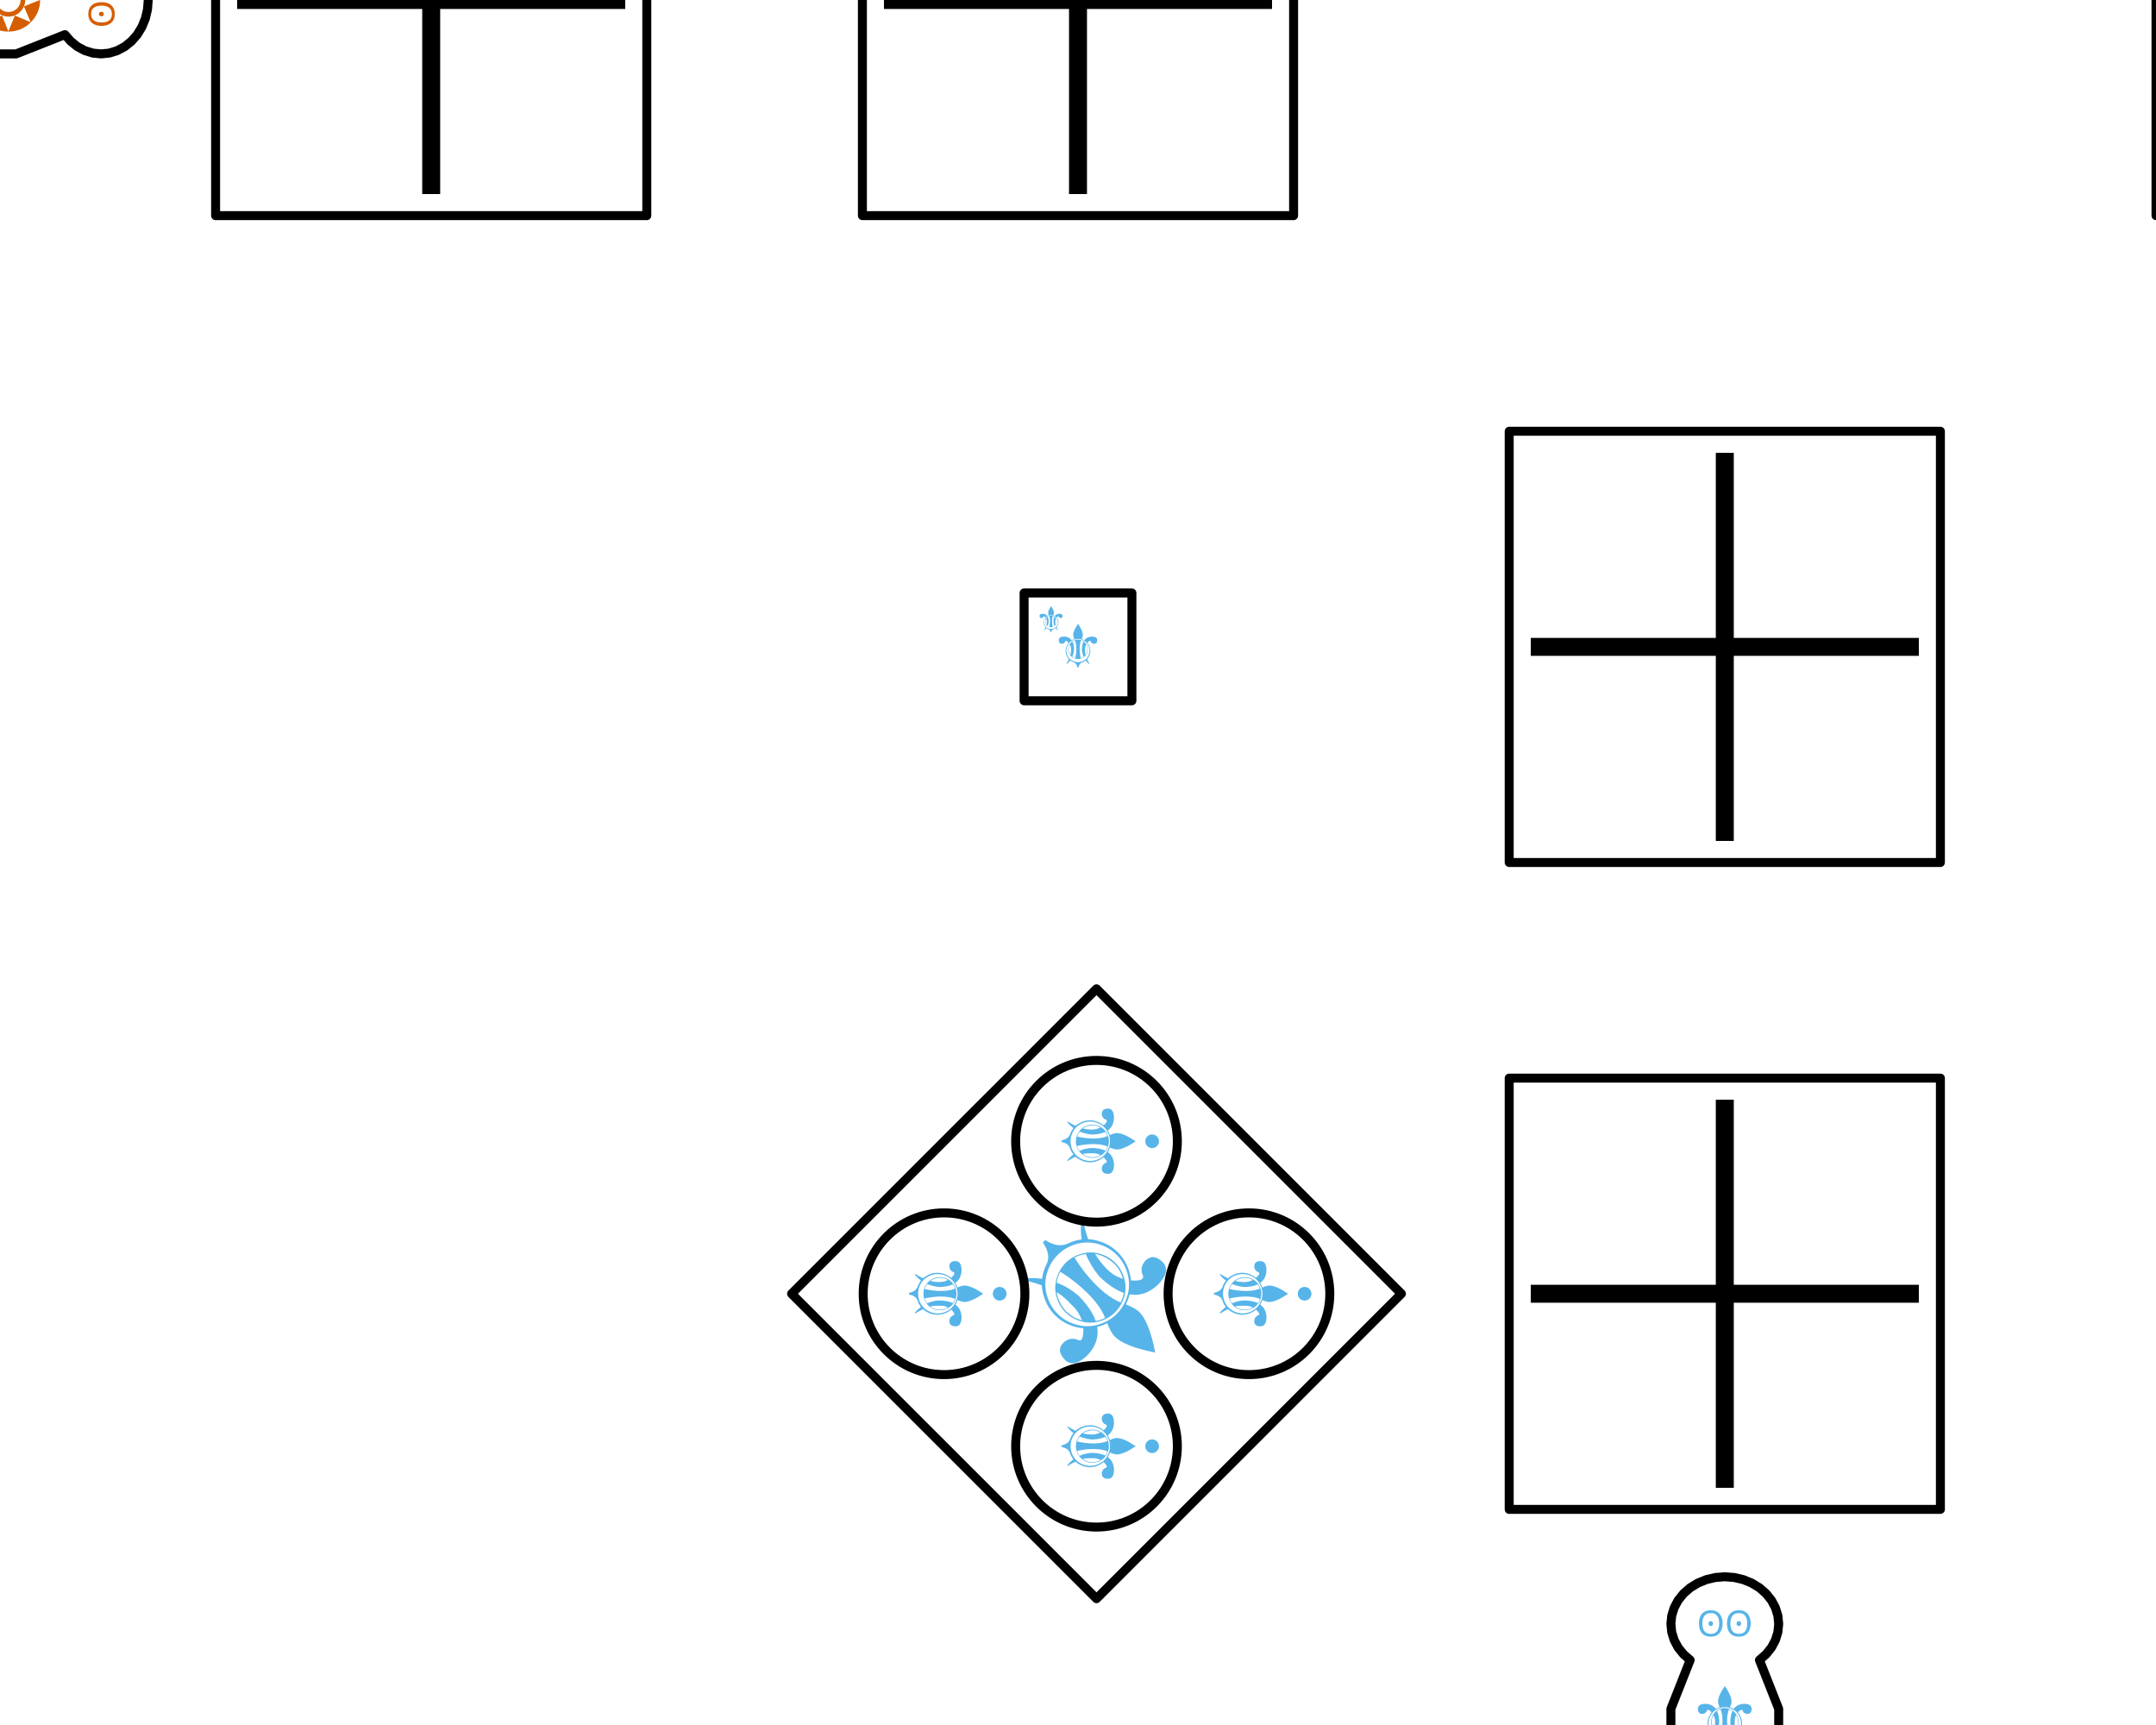
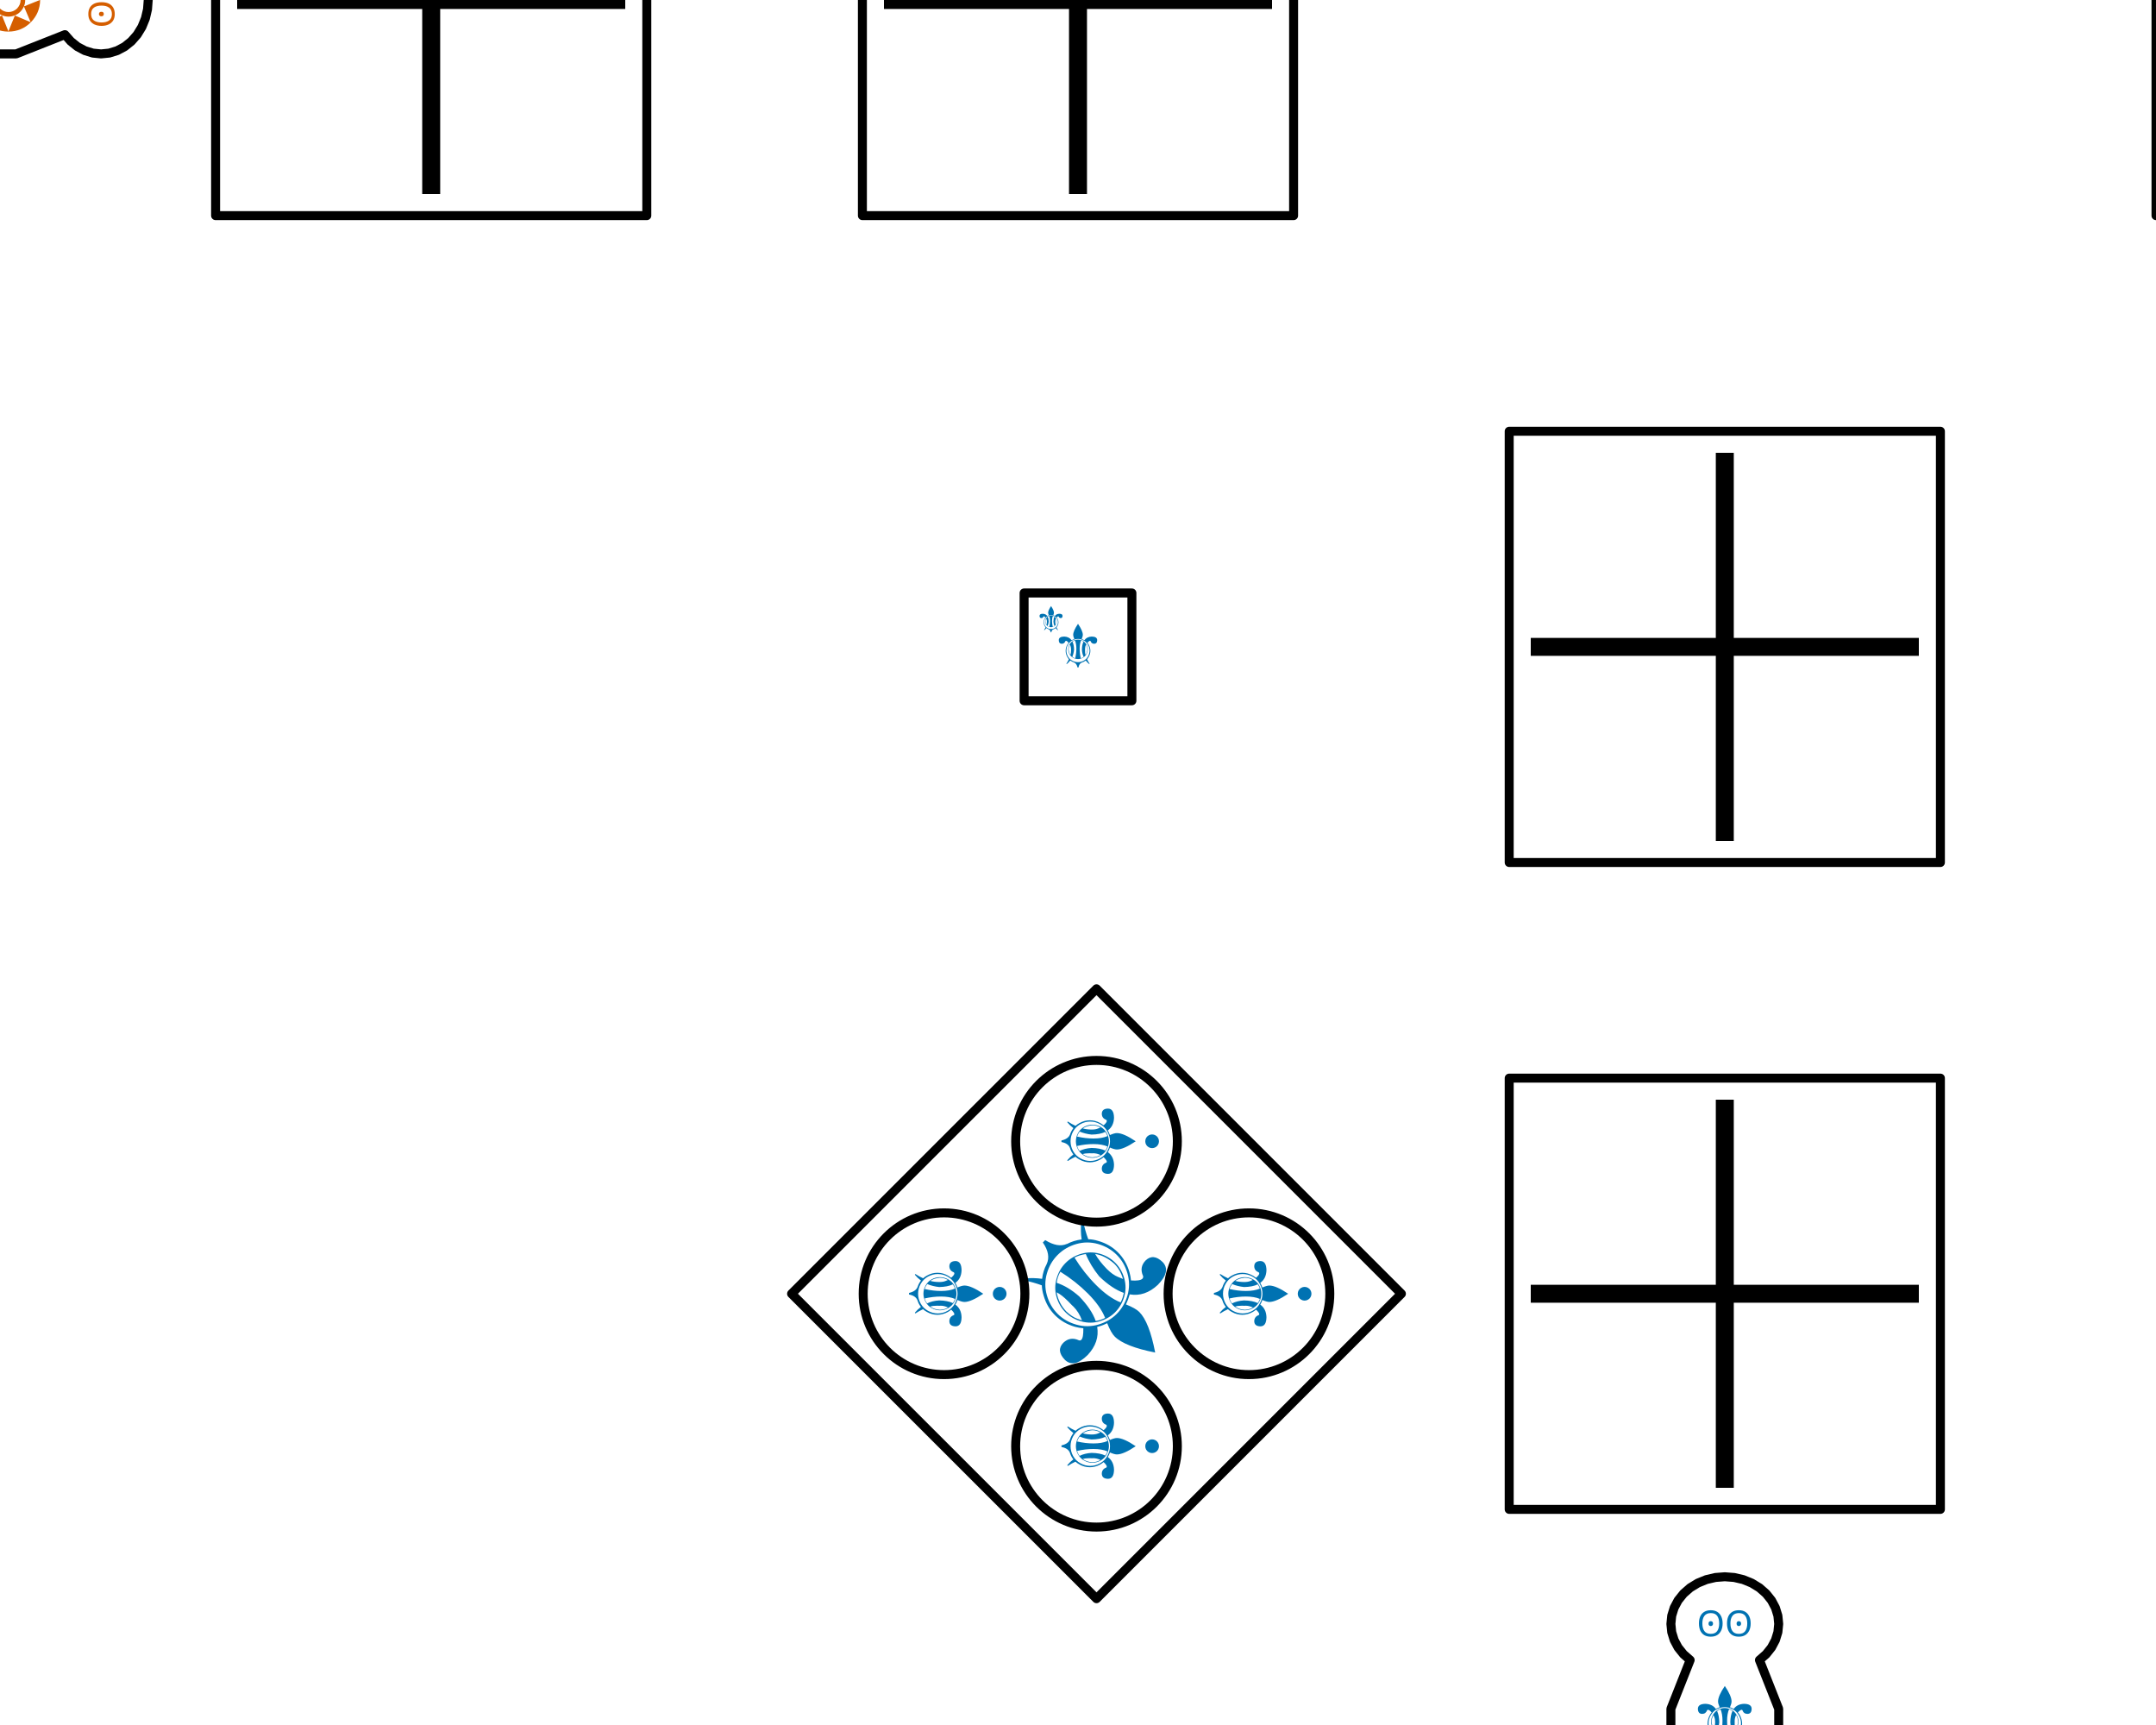
<svg xmlns="http://www.w3.org/2000/svg" class="svglite" data-engine-version="2.0" width="720.00pt" height="576.00pt" viewBox="0 0 720.00 576.00">
  <defs>
    <style type="text/css">
    .svglite line, .svglite polyline, .svglite polygon, .svglite path, .svglite rect, .svglite circle {
      fill: none;
      stroke: #000000;
      stroke-linecap: round;
      stroke-linejoin: round;
      stroke-miterlimit: 10.00;
    }
  </style>
  </defs>
  <rect width="100%" height="100%" style="stroke: none; fill: #FFFFFF;" />
  <defs>
    <clipPath id="cpMC4wMHw3MjAuMDB8MC4wMHw1NzYuMDA=">
      <rect x="0.00" y="0.00" width="720.00" height="576.00" />
    </clipPath>
  </defs>
  <g clip-path="url(#cpMC4wMHw3MjAuMDB8MC4wMHw1NzYuMDA=)">
    <polygon points="79.20,-64.80 79.20,64.80 208.80,64.80 208.80,-64.80 " style="stroke-width: 0.75; stroke: none; fill: #FFFFFF;" />
    <line x1="144.00" y1="64.80" x2="144.00" y2="-64.80" style="stroke-width: 6.00; stroke-linecap: butt;" />
    <line x1="79.20" y1="0.00" x2="208.80" y2="0.00" style="stroke-width: 6.00; stroke-linecap: butt;" />
    <path d="M 79.20 -64.80 L 208.80 -64.80 L 208.80 64.80 L 79.20 64.80 ZM 72.00 -72.00 L 216.00 -72.00 L 216.00 72.00 L 72.00 72.00 Z" style="fill-rule: evenodd; fill: #FFFFFF; stroke-width: 0.00; stroke: none;" />
    <polygon points="72.00,-72.00 72.00,72.00 216.00,72.00 216.00,-72.00 " style="stroke-width: 3.00; fill: none;" />
    <polygon points="295.20,-64.80 295.20,64.80 424.80,64.80 424.80,-64.80 " style="stroke-width: 0.75; stroke: none; fill: #FFFFFF;" />
    <line x1="360.00" y1="64.80" x2="360.00" y2="-64.80" style="stroke-width: 6.00; stroke-linecap: butt;" />
    <line x1="295.20" y1="0.00" x2="424.80" y2="0.00" style="stroke-width: 6.00; stroke-linecap: butt;" />
    <path d="M 295.20 -64.80 L 424.80 -64.80 L 424.80 64.80 L 295.20 64.80 ZM 288.00 -72.00 L 432.00 -72.00 L 432.00 72.00 L 288.00 72.00 Z" style="fill-rule: evenodd; fill: #FFFFFF; stroke-width: 0.00; stroke: none;" />
    <polygon points="288.00,-72.00 288.00,72.00 432.00,72.00 432.00,-72.00 " style="stroke-width: 3.00; fill: none;" />
    <polygon points="727.20,-64.80 727.20,64.80 856.80,64.80 856.80,-64.80 " style="stroke-width: 0.75; stroke: none; fill: #FFFFFF;" />
    <line x1="792.00" y1="64.80" x2="792.00" y2="-64.80" style="stroke-width: 6.00; stroke-linecap: butt;" />
    <line x1="727.20" y1="0.00" x2="856.80" y2="0.00" style="stroke-width: 6.00; stroke-linecap: butt;" />
    <path d="M 727.20 -64.80 L 856.80 -64.80 L 856.80 64.80 L 727.20 64.80 ZM 720.00 -72.00 L 864.00 -72.00 L 864.00 72.00 L 720.00 72.00 Z" style="fill-rule: evenodd; fill: #FFFFFF; stroke-width: 0.00; stroke: none;" />
    <polygon points="720.00,-72.00 720.00,72.00 864.00,72.00 864.00,-72.00 " style="stroke-width: 3.00; fill: none;" />
    <polygon points="943.20,-64.80 943.20,64.80 1072.80,64.80 1072.80,-64.80 " style="stroke-width: 0.75; stroke: none; fill: #FFFFFF;" />
    <line x1="1008.00" y1="64.80" x2="1008.00" y2="-64.80" style="stroke-width: 6.00; stroke-linecap: butt;" />
    <line x1="943.20" y1="0.00" x2="1072.80" y2="0.00" style="stroke-width: 6.00; stroke-linecap: butt;" />
    <path d="M 943.20 -64.80 L 1072.80 -64.80 L 1072.80 64.80 L 943.20 64.80 ZM 936.00 -72.00 L 1080.00 -72.00 L 1080.00 72.00 L 936.00 72.00 Z" style="fill-rule: evenodd; fill: #FFFFFF; stroke-width: 0.00; stroke: none;" />
    <polygon points="936.00,-72.00 936.00,72.00 1080.00,72.00 1080.00,-72.00 " style="stroke-width: 3.00; fill: none;" />
    <polygon points="511.20,367.20 511.20,496.80 640.80,496.80 640.80,367.20 " style="stroke-width: 0.75; stroke: none; fill: #FFFFFF;" />
    <line x1="576.00" y1="496.80" x2="576.00" y2="367.20" style="stroke-width: 6.00; stroke-linecap: butt;" />
    <line x1="511.20" y1="432.00" x2="640.80" y2="432.00" style="stroke-width: 6.00; stroke-linecap: butt;" />
    <path d="M 511.20 367.20 L 640.80 367.20 L 640.80 496.80 L 511.20 496.80 ZM 504.00 360.00 L 648.00 360.00 L 648.00 504.00 L 504.00 504.00 Z" style="fill-rule: evenodd; fill: #FFFFFF; stroke-width: 0.00; stroke: none;" />
    <polygon points="504.00,360.00 504.00,504.00 648.00,504.00 648.00,360.00 " style="stroke-width: 3.00; fill: none;" />
    <polygon points="511.20,151.20 511.20,280.80 640.80,280.80 640.80,151.20 " style="stroke-width: 0.75; stroke: none; fill: #FFFFFF;" />
    <line x1="576.00" y1="280.80" x2="576.00" y2="151.20" style="stroke-width: 6.00; stroke-linecap: butt;" />
    <line x1="511.20" y1="216.00" x2="640.80" y2="216.00" style="stroke-width: 6.00; stroke-linecap: butt;" />
    <path d="M 511.20 151.20 L 640.80 151.20 L 640.80 280.80 L 511.20 280.80 ZM 504.00 144.00 L 648.00 144.00 L 648.00 288.00 L 504.00 288.00 Z" style="fill-rule: evenodd; fill: #FFFFFF; stroke-width: 0.00; stroke: none;" />
    <polygon points="504.00,144.00 504.00,288.00 648.00,288.00 648.00,144.00 " style="stroke-width: 3.00; fill: none;" />
    <polygon points="511.20,-280.80 511.20,-151.20 640.80,-151.20 640.80,-280.80 " style="stroke-width: 0.75; stroke: none; fill: #FFFFFF;" />
    <line x1="576.00" y1="-151.20" x2="576.00" y2="-280.80" style="stroke-width: 6.00; stroke-linecap: butt;" />
    <line x1="511.20" y1="-216.00" x2="640.80" y2="-216.00" style="stroke-width: 6.00; stroke-linecap: butt;" />
    <path d="M 511.20 -280.80 L 640.80 -280.80 L 640.80 -151.20 L 511.20 -151.20 ZM 504.00 -288.00 L 648.00 -288.00 L 648.00 -144.00 L 504.00 -144.00 Z" style="fill-rule: evenodd; fill: #FFFFFF; stroke-width: 0.00; stroke: none;" />
    <polygon points="504.00,-288.00 504.00,-144.00 648.00,-144.00 648.00,-288.00 " style="stroke-width: 3.00; fill: none;" />
    <polygon points="511.20,-496.80 511.20,-367.20 640.80,-367.20 640.80,-496.80 " style="stroke-width: 0.75; stroke: none; fill: #FFFFFF;" />
    <line x1="576.00" y1="-367.20" x2="576.00" y2="-496.80" style="stroke-width: 6.00; stroke-linecap: butt;" />
    <line x1="511.20" y1="-432.00" x2="640.80" y2="-432.00" style="stroke-width: 6.00; stroke-linecap: butt;" />
    <path d="M 511.20 -496.80 L 640.80 -496.80 L 640.80 -367.20 L 511.20 -367.20 ZM 504.00 -504.00 L 648.00 -504.00 L 648.00 -360.00 L 504.00 -360.00 Z" style="fill-rule: evenodd; fill: #FFFFFF; stroke-width: 0.00; stroke: none;" />
    <polygon points="504.00,-504.00 504.00,-360.00 648.00,-360.00 648.00,-504.00 " style="stroke-width: 3.00; fill: none;" />
    <polygon points="144.00,-108.00 245.82,-209.82 144.00,-311.65 42.18,-209.82 " style="stroke-width: 0.75; stroke: none; fill: #FFFFFF;" />
    <text transform="translate(161.52,-227.34) rotate(-135)" text-anchor="middle" style="font-size: 72.00px; fill: #D55E00; font-family: sans;" textLength="54.00px" lengthAdjust="spacingAndGlyphs">❂</text>
    <text transform="translate(153.73,-168.64) rotate(-135)" text-anchor="middle" style="font-size: 40.00px; fill: #D55E00; font-family: sans;" textLength="30.00px" lengthAdjust="spacingAndGlyphs">❂</text>
    <polygon points="144.00,-108.00 245.82,-209.82 144.00,-311.65 42.18,-209.82 " style="stroke-width: 3.00; fill: none;" />
    <polygon points="684.00,-432.00 785.82,-330.18 887.65,-432.00 785.82,-533.82 " style="stroke-width: 0.75; stroke: none; fill: #FFFFFF;" />
    <text transform="translate(801.59,-416.23) rotate(-45)" text-anchor="middle" style="font-size: 64.80px; font-family: sans;" textLength="48.60px" lengthAdjust="spacingAndGlyphs">◐</text>
    <text transform="translate(743.67,-423.24) rotate(-45)" text-anchor="middle" style="font-size: 36.00px; font-family: sans;" textLength="27.00px" lengthAdjust="spacingAndGlyphs">◐</text>
    <polygon points="684.00,-432.00 785.82,-330.18 887.65,-432.00 785.82,-533.82 " style="stroke-width: 3.00; fill: none;" />
    <polygon points="1008.00,108.00 906.18,209.82 1008.00,311.65 1109.82,209.82 " style="stroke-width: 0.75; stroke: none; fill: #FFFFFF;" />
    <text transform="translate(990.48,227.34) rotate(-315)" text-anchor="middle" style="font-size: 72.00px; fill: #009E73; font-family: sans;" textLength="54.00px" lengthAdjust="spacingAndGlyphs">♛</text>
    <text transform="translate(998.27,168.64) rotate(-315)" text-anchor="middle" style="font-size: 40.00px; fill: #009E73; font-family: sans;" textLength="30.00px" lengthAdjust="spacingAndGlyphs">♛</text>
    <polygon points="1008.00,108.00 906.18,209.82 1008.00,311.65 1109.82,209.82 " style="stroke-width: 3.00; fill: none;" />
    <polygon points="468.00,432.00 366.18,330.18 264.35,432.00 366.18,533.82 " style="stroke-width: 0.75; stroke: none; fill: #FFFFFF;" />
-     <text transform="translate(348.66,414.48) rotate(-225)" text-anchor="middle" style="font-size: 72.00px; fill: #56B4E9; font-family: sans;" textLength="54.00px" lengthAdjust="spacingAndGlyphs">⚜</text>
-     <text transform="translate(407.36,422.27) rotate(-225)" text-anchor="middle" style="font-size: 40.00px; fill: #56B4E9; font-family: sans;" textLength="30.00px" lengthAdjust="spacingAndGlyphs">⚜</text>
+     <text transform="translate(348.66,414.48) rotate(-225)" text-anchor="middle" style="font-size: 72.00px; fill: #0072B2; font-family: sans;" textLength="54.00px" lengthAdjust="spacingAndGlyphs">⚜</text>
+     <text transform="translate(407.36,422.27) rotate(-225)" text-anchor="middle" style="font-size: 40.00px; fill: #0072B2; font-family: sans;" textLength="30.00px" lengthAdjust="spacingAndGlyphs">⚜</text>
    <polygon points="468.00,432.00 366.18,330.18 264.35,432.00 366.18,533.82 " style="stroke-width: 3.00; fill: none;" />
    <circle cx="93.09" cy="-209.82" r="27.00" style="stroke-width: 0.75; stroke: none; fill: #FFFFFF;" />
    <text transform="translate(93.09,-221.52) rotate(-180)" text-anchor="middle" style="font-size: 34.00px; fill: #D55E00; font-family: sans;" textLength="25.50px" lengthAdjust="spacingAndGlyphs">❂</text>
    <text transform="translate(93.09,-192.80) rotate(-180)" text-anchor="middle" style="font-size: 6.00px; fill: #D55E00; font-family: sans;" textLength="3.63px" lengthAdjust="spacingAndGlyphs">●</text>
    <circle cx="93.09" cy="-209.82" r="27.00" style="stroke-width: 3.00;" />
    <circle cx="144.00" cy="-260.74" r="27.00" style="stroke-width: 0.75; stroke: none; fill: #FFFFFF;" />
    <text transform="translate(144.00,-272.43) rotate(-180)" text-anchor="middle" style="font-size: 34.00px; fill: #D55E00; font-family: sans;" textLength="25.50px" lengthAdjust="spacingAndGlyphs">❂</text>
    <text transform="translate(144.00,-243.71) rotate(-180)" text-anchor="middle" style="font-size: 6.00px; fill: #D55E00; font-family: sans;" textLength="3.63px" lengthAdjust="spacingAndGlyphs">●</text>
    <circle cx="144.00" cy="-260.74" r="27.00" style="stroke-width: 3.00;" />
    <circle cx="194.91" cy="-209.82" r="27.00" style="stroke-width: 0.75; stroke: none; fill: #FFFFFF;" />
    <text transform="translate(194.91,-221.52) rotate(-180)" text-anchor="middle" style="font-size: 34.00px; fill: #D55E00; font-family: sans;" textLength="25.50px" lengthAdjust="spacingAndGlyphs">❂</text>
    <text transform="translate(194.91,-192.80) rotate(-180)" text-anchor="middle" style="font-size: 6.00px; fill: #D55E00; font-family: sans;" textLength="3.63px" lengthAdjust="spacingAndGlyphs">●</text>
    <circle cx="194.91" cy="-209.82" r="27.00" style="stroke-width: 3.00;" />
    <circle cx="144.00" cy="-158.91" r="27.00" style="stroke-width: 0.75; stroke: none; fill: #FFFFFF;" />
    <text transform="translate(144.00,-170.61) rotate(-180)" text-anchor="middle" style="font-size: 34.00px; fill: #D55E00; font-family: sans;" textLength="25.50px" lengthAdjust="spacingAndGlyphs">❂</text>
    <text transform="translate(144.00,-141.88) rotate(-180)" text-anchor="middle" style="font-size: 6.00px; fill: #D55E00; font-family: sans;" textLength="3.63px" lengthAdjust="spacingAndGlyphs">●</text>
    <circle cx="144.00" cy="-158.91" r="27.00" style="stroke-width: 3.00;" />
    <circle cx="734.91" cy="-432.00" r="27.00" style="stroke-width: 0.75; stroke: none; fill: #FFFFFF;" />
    <text transform="translate(745.44,-432.00) rotate(-90)" text-anchor="middle" style="font-size: 30.60px; font-family: sans;" textLength="22.95px" lengthAdjust="spacingAndGlyphs">◐</text>
    <text transform="translate(717.88,-432.00) rotate(-90)" text-anchor="middle" style="font-size: 6.00px; font-family: sans;" textLength="3.63px" lengthAdjust="spacingAndGlyphs">●</text>
    <circle cx="734.91" cy="-432.00" r="27.00" style="stroke-width: 3.00;" />
    <circle cx="785.82" cy="-482.91" r="27.00" style="stroke-width: 0.75; stroke: none; fill: #FFFFFF;" />
    <text transform="translate(796.35,-482.91) rotate(-90)" text-anchor="middle" style="font-size: 30.60px; font-family: sans;" textLength="22.95px" lengthAdjust="spacingAndGlyphs">◐</text>
    <text transform="translate(768.80,-482.91) rotate(-90)" text-anchor="middle" style="font-size: 6.00px; font-family: sans;" textLength="3.63px" lengthAdjust="spacingAndGlyphs">●</text>
    <circle cx="785.82" cy="-482.91" r="27.00" style="stroke-width: 3.00;" />
    <circle cx="836.74" cy="-432.00" r="27.00" style="stroke-width: 0.75; stroke: none; fill: #FFFFFF;" />
    <text transform="translate(847.26,-432.00) rotate(-90)" text-anchor="middle" style="font-size: 30.60px; font-family: sans;" textLength="22.95px" lengthAdjust="spacingAndGlyphs">◐</text>
    <text transform="translate(819.71,-432.00) rotate(-90)" text-anchor="middle" style="font-size: 6.00px; font-family: sans;" textLength="3.63px" lengthAdjust="spacingAndGlyphs">●</text>
    <circle cx="836.74" cy="-432.00" r="27.00" style="stroke-width: 3.00;" />
    <circle cx="785.82" cy="-381.09" r="27.00" style="stroke-width: 0.75; stroke: none; fill: #FFFFFF;" />
    <text transform="translate(796.35,-381.09) rotate(-90)" text-anchor="middle" style="font-size: 30.60px; font-family: sans;" textLength="22.95px" lengthAdjust="spacingAndGlyphs">◐</text>
    <text transform="translate(768.80,-381.09) rotate(-90)" text-anchor="middle" style="font-size: 6.00px; font-family: sans;" textLength="3.63px" lengthAdjust="spacingAndGlyphs">●</text>
    <circle cx="785.82" cy="-381.09" r="27.00" style="stroke-width: 3.00;" />
    <circle cx="957.09" cy="209.82" r="27.00" style="stroke-width: 0.75; stroke: none; fill: #FFFFFF;" />
    <text x="957.09" y="221.52" text-anchor="middle" style="font-size: 34.00px; fill: #009E73; font-family: sans;" textLength="25.50px" lengthAdjust="spacingAndGlyphs">♛</text>
    <text x="957.09" y="192.80" text-anchor="middle" style="font-size: 6.00px; fill: #009E73; font-family: sans;" textLength="3.63px" lengthAdjust="spacingAndGlyphs">●</text>
    <circle cx="957.09" cy="209.82" r="27.00" style="stroke-width: 3.00;" />
    <circle cx="1008.00" cy="158.91" r="27.00" style="stroke-width: 0.75; stroke: none; fill: #FFFFFF;" />
    <text x="1008.00" y="170.61" text-anchor="middle" style="font-size: 34.00px; fill: #009E73; font-family: sans;" textLength="25.50px" lengthAdjust="spacingAndGlyphs">♛</text>
    <text x="1008.00" y="141.88" text-anchor="middle" style="font-size: 6.00px; fill: #009E73; font-family: sans;" textLength="3.63px" lengthAdjust="spacingAndGlyphs">●</text>
    <circle cx="1008.00" cy="158.91" r="27.00" style="stroke-width: 3.00;" />
    <circle cx="1058.91" cy="209.82" r="27.00" style="stroke-width: 0.75; stroke: none; fill: #FFFFFF;" />
    <text x="1058.91" y="221.52" text-anchor="middle" style="font-size: 34.00px; fill: #009E73; font-family: sans;" textLength="25.50px" lengthAdjust="spacingAndGlyphs">♛</text>
    <text x="1058.91" y="192.80" text-anchor="middle" style="font-size: 6.00px; fill: #009E73; font-family: sans;" textLength="3.63px" lengthAdjust="spacingAndGlyphs">●</text>
    <circle cx="1058.91" cy="209.82" r="27.00" style="stroke-width: 3.00;" />
    <circle cx="1008.00" cy="260.74" r="27.00" style="stroke-width: 0.75; stroke: none; fill: #FFFFFF;" />
    <text x="1008.00" y="272.43" text-anchor="middle" style="font-size: 34.00px; fill: #009E73; font-family: sans;" textLength="25.50px" lengthAdjust="spacingAndGlyphs">♛</text>
    <text x="1008.00" y="243.71" text-anchor="middle" style="font-size: 6.00px; fill: #009E73; font-family: sans;" textLength="3.63px" lengthAdjust="spacingAndGlyphs">●</text>
    <circle cx="1008.00" cy="260.74" r="27.00" style="stroke-width: 3.00;" />
    <circle cx="315.26" cy="432.00" r="27.00" style="stroke-width: 0.75; stroke: none; fill: #FFFFFF;" />
-     <text transform="translate(303.57,432.00) rotate(-270)" text-anchor="middle" style="font-size: 34.00px; fill: #56B4E9; font-family: sans;" textLength="25.50px" lengthAdjust="spacingAndGlyphs">⚜</text>
-     <text transform="translate(332.29,432.00) rotate(-270)" text-anchor="middle" style="font-size: 6.00px; fill: #56B4E9; font-family: sans;" textLength="3.63px" lengthAdjust="spacingAndGlyphs">●</text>
+     <text transform="translate(303.57,432.00) rotate(-270)" text-anchor="middle" style="font-size: 34.00px; fill: #0072B2; font-family: sans;" textLength="25.50px" lengthAdjust="spacingAndGlyphs">⚜</text>
+     <text transform="translate(332.29,432.00) rotate(-270)" text-anchor="middle" style="font-size: 6.00px; fill: #0072B2; font-family: sans;" textLength="3.63px" lengthAdjust="spacingAndGlyphs">●</text>
    <circle cx="315.26" cy="432.00" r="27.00" style="stroke-width: 3.00;" />
    <circle cx="366.18" cy="381.09" r="27.00" style="stroke-width: 0.75; stroke: none; fill: #FFFFFF;" />
-     <text transform="translate(354.48,381.09) rotate(-270)" text-anchor="middle" style="font-size: 34.00px; fill: #56B4E9; font-family: sans;" textLength="25.50px" lengthAdjust="spacingAndGlyphs">⚜</text>
-     <text transform="translate(383.20,381.09) rotate(-270)" text-anchor="middle" style="font-size: 6.00px; fill: #56B4E9; font-family: sans;" textLength="3.63px" lengthAdjust="spacingAndGlyphs">●</text>
+     <text transform="translate(354.48,381.09) rotate(-270)" text-anchor="middle" style="font-size: 34.00px; fill: #0072B2; font-family: sans;" textLength="25.50px" lengthAdjust="spacingAndGlyphs">⚜</text>
+     <text transform="translate(383.20,381.09) rotate(-270)" text-anchor="middle" style="font-size: 6.00px; fill: #0072B2; font-family: sans;" textLength="3.63px" lengthAdjust="spacingAndGlyphs">●</text>
    <circle cx="366.18" cy="381.09" r="27.00" style="stroke-width: 3.00;" />
    <circle cx="417.09" cy="432.00" r="27.00" style="stroke-width: 0.75; stroke: none; fill: #FFFFFF;" />
-     <text transform="translate(405.39,432.00) rotate(-270)" text-anchor="middle" style="font-size: 34.00px; fill: #56B4E9; font-family: sans;" textLength="25.50px" lengthAdjust="spacingAndGlyphs">⚜</text>
-     <text transform="translate(434.12,432.00) rotate(-270)" text-anchor="middle" style="font-size: 6.00px; fill: #56B4E9; font-family: sans;" textLength="3.63px" lengthAdjust="spacingAndGlyphs">●</text>
+     <text transform="translate(405.39,432.00) rotate(-270)" text-anchor="middle" style="font-size: 34.00px; fill: #0072B2; font-family: sans;" textLength="25.50px" lengthAdjust="spacingAndGlyphs">⚜</text>
+     <text transform="translate(434.12,432.00) rotate(-270)" text-anchor="middle" style="font-size: 6.00px; fill: #0072B2; font-family: sans;" textLength="3.63px" lengthAdjust="spacingAndGlyphs">●</text>
    <circle cx="417.09" cy="432.00" r="27.00" style="stroke-width: 3.00;" />
    <circle cx="366.18" cy="482.91" r="27.00" style="stroke-width: 0.75; stroke: none; fill: #FFFFFF;" />
-     <text transform="translate(354.48,482.91) rotate(-270)" text-anchor="middle" style="font-size: 34.00px; fill: #56B4E9; font-family: sans;" textLength="25.50px" lengthAdjust="spacingAndGlyphs">⚜</text>
-     <text transform="translate(383.20,482.91) rotate(-270)" text-anchor="middle" style="font-size: 6.00px; fill: #56B4E9; font-family: sans;" textLength="3.63px" lengthAdjust="spacingAndGlyphs">●</text>
+     <text transform="translate(354.48,482.91) rotate(-270)" text-anchor="middle" style="font-size: 34.00px; fill: #0072B2; font-family: sans;" textLength="25.50px" lengthAdjust="spacingAndGlyphs">⚜</text>
+     <text transform="translate(383.20,482.91) rotate(-270)" text-anchor="middle" style="font-size: 6.00px; fill: #0072B2; font-family: sans;" textLength="3.63px" lengthAdjust="spacingAndGlyphs">●</text>
    <circle cx="366.18" cy="482.91" r="27.00" style="stroke-width: 3.00;" />
    <polygon points="-13.50,18.00 5.40,18.00 21.68,11.57 23.63,13.79 25.87,15.59 28.36,16.91 31.02,17.73 33.75,18.00 36.48,17.73 39.14,16.91 41.62,15.59 43.87,13.79 45.82,11.57 47.39,9.00 48.55,6.16 49.26,3.13 49.50,0.00 49.26,-3.13 48.55,-6.16 47.39,-9.00 45.82,-11.57 43.87,-13.79 41.62,-15.59 39.14,-16.91 36.48,-17.73 33.75,-18.00 31.02,-17.73 28.36,-16.91 25.87,-15.59 23.63,-13.79 21.68,-11.57 5.40,-18.00 -13.50,-18.00 " style="stroke-width: 0.75; stroke: none; fill: #FFFFFF;" />
    <text transform="translate(-7.38,0.00) rotate(-270)" text-anchor="middle" style="font-size: 28.00px; fill: #D55E00; font-family: sans;" textLength="21.00px" lengthAdjust="spacingAndGlyphs">❂</text>
    <text transform="translate(29.62,0.00) rotate(-270)" text-anchor="middle" style="font-size: 12.00px; fill: #D55E00; font-family: sans;" textLength="18.68px" lengthAdjust="spacingAndGlyphs">ʘʘ</text>
    <polygon points="-13.50,18.00 5.40,18.00 21.68,11.57 23.63,13.79 25.87,15.59 28.36,16.91 31.02,17.73 33.75,18.00 36.48,17.73 39.14,16.91 41.62,15.59 43.87,13.79 45.82,11.57 47.39,9.00 48.55,6.16 49.26,3.13 49.50,0.00 49.26,-3.13 48.55,-6.16 47.39,-9.00 45.82,-11.57 43.87,-13.79 41.62,-15.59 39.14,-16.91 36.48,-17.73 33.75,-18.00 31.02,-17.73 28.36,-16.91 25.87,-15.59 23.63,-13.79 21.68,-11.57 5.40,-18.00 -13.50,-18.00 " style="stroke-width: 3.00; fill: none;" />
    <polygon points="558.00,-589.50 558.00,-570.60 564.43,-554.32 562.21,-552.37 560.41,-550.12 559.09,-547.64 558.27,-544.98 558.00,-542.25 558.27,-539.52 559.09,-536.86 560.41,-534.38 562.21,-532.13 564.43,-530.18 567.00,-528.61 569.84,-527.45 572.87,-526.74 576.00,-526.50 579.13,-526.74 582.16,-527.45 585.00,-528.61 587.57,-530.18 589.79,-532.13 591.59,-534.38 592.91,-536.86 593.73,-539.52 594.00,-542.25 593.73,-544.98 592.91,-547.64 591.59,-550.12 589.79,-552.37 587.57,-554.32 594.00,-570.60 594.00,-589.50 " style="stroke-width: 0.75; stroke: none; fill: #FFFFFF;" />
    <text transform="translate(576.00,-582.42) rotate(-180)" text-anchor="middle" style="font-size: 25.20px; font-family: sans;" textLength="18.90px" lengthAdjust="spacingAndGlyphs">◐</text>
    <text transform="translate(576.00,-546.38) rotate(-180)" text-anchor="middle" style="font-size: 12.00px; font-family: sans;" textLength="18.68px" lengthAdjust="spacingAndGlyphs">ʘʘ</text>
    <polygon points="558.00,-589.50 558.00,-570.60 564.43,-554.32 562.21,-552.37 560.41,-550.12 559.09,-547.64 558.27,-544.98 558.00,-542.25 558.27,-539.52 559.09,-536.86 560.41,-534.38 562.21,-532.13 564.43,-530.18 567.00,-528.61 569.84,-527.45 572.87,-526.74 576.00,-526.50 579.13,-526.74 582.16,-527.45 585.00,-528.61 587.57,-530.18 589.79,-532.13 591.59,-534.38 592.91,-536.86 593.73,-539.52 594.00,-542.25 593.73,-544.98 592.91,-547.64 591.59,-550.12 589.79,-552.37 587.57,-554.32 594.00,-570.60 594.00,-589.50 " style="stroke-width: 3.00; fill: none;" />
    <polygon points="1165.50,-18.00 1146.60,-18.00 1130.32,-11.57 1128.37,-13.79 1126.12,-15.59 1123.64,-16.91 1120.98,-17.73 1118.25,-18.00 1115.52,-17.73 1112.86,-16.91 1110.38,-15.59 1108.13,-13.79 1106.18,-11.57 1104.61,-9.00 1103.45,-6.16 1102.74,-3.13 1102.50,0.00 1102.74,3.13 1103.45,6.16 1104.61,9.00 1106.18,11.57 1108.13,13.79 1110.38,15.59 1112.86,16.91 1115.52,17.73 1118.25,18.00 1120.98,17.73 1123.64,16.91 1126.12,15.59 1128.37,13.79 1130.32,11.57 1146.60,18.00 1165.50,18.00 " style="stroke-width: 0.75; stroke: none; fill: #FFFFFF;" />
    <text transform="translate(1159.38,0.00) rotate(-90)" text-anchor="middle" style="font-size: 28.00px; fill: #009E73; font-family: sans;" textLength="21.00px" lengthAdjust="spacingAndGlyphs">♛</text>
    <text transform="translate(1122.38,0.00) rotate(-90)" text-anchor="middle" style="font-size: 12.00px; fill: #009E73; font-family: sans;" textLength="18.68px" lengthAdjust="spacingAndGlyphs">ʘʘ</text>
    <polygon points="1165.50,-18.00 1146.60,-18.00 1130.32,-11.57 1128.37,-13.79 1126.12,-15.59 1123.64,-16.91 1120.98,-17.73 1118.25,-18.00 1115.52,-17.73 1112.86,-16.91 1110.38,-15.59 1108.13,-13.79 1106.18,-11.57 1104.61,-9.00 1103.45,-6.16 1102.74,-3.13 1102.50,0.00 1102.74,3.13 1103.45,6.16 1104.61,9.00 1106.18,11.57 1108.13,13.79 1110.38,15.59 1112.86,16.91 1115.52,17.73 1118.25,18.00 1120.98,17.73 1123.64,16.91 1126.12,15.59 1128.37,13.79 1130.32,11.57 1146.60,18.00 1165.50,18.00 " style="stroke-width: 3.00; fill: none;" />
    <polygon points="594.00,589.50 594.00,570.60 587.57,554.32 589.79,552.37 591.59,550.12 592.91,547.64 593.73,544.98 594.00,542.25 593.73,539.52 592.91,536.86 591.59,534.38 589.79,532.13 587.57,530.18 585.00,528.61 582.16,527.45 579.13,526.74 576.00,526.50 572.87,526.74 569.84,527.45 567.00,528.61 564.43,530.18 562.21,532.13 560.41,534.38 559.09,536.86 558.27,539.52 558.00,542.25 558.27,544.98 559.09,547.64 560.41,550.12 562.21,552.37 564.43,554.32 558.00,570.60 558.00,589.50 " style="stroke-width: 0.75; stroke: none; fill: #FFFFFF;" />
-     <text x="576.00" y="583.38" text-anchor="middle" style="font-size: 28.00px; fill: #56B4E9; font-family: sans;" textLength="21.00px" lengthAdjust="spacingAndGlyphs">⚜</text>
-     <text x="576.00" y="546.38" text-anchor="middle" style="font-size: 12.00px; fill: #56B4E9; font-family: sans;" textLength="18.68px" lengthAdjust="spacingAndGlyphs">ʘʘ</text>
+     <text x="576.00" y="583.38" text-anchor="middle" style="font-size: 28.00px; fill: #0072B2; font-family: sans;" textLength="21.00px" lengthAdjust="spacingAndGlyphs">⚜</text>
+     <text x="576.00" y="546.38" text-anchor="middle" style="font-size: 12.00px; fill: #0072B2; font-family: sans;" textLength="18.68px" lengthAdjust="spacingAndGlyphs">ʘʘ</text>
    <polygon points="594.00,589.50 594.00,570.60 587.57,554.32 589.79,552.37 591.59,550.12 592.91,547.64 593.73,544.98 594.00,542.25 593.73,539.52 592.91,536.86 591.59,534.38 589.79,532.13 587.57,530.18 585.00,528.61 582.16,527.45 579.13,526.74 576.00,526.50 572.87,526.74 569.84,527.45 567.00,528.61 564.43,530.18 562.21,532.13 560.41,534.38 559.09,536.86 558.27,539.52 558.00,542.25 558.27,544.98 559.09,547.64 560.41,550.12 562.21,552.37 564.43,554.32 558.00,570.60 558.00,589.50 " style="stroke-width: 3.00; fill: none;" />
    <polygon points="378.00,-234.00 342.00,-234.00 342.00,-198.00 378.00,-198.00 " style="stroke-width: 0.75; stroke: none; fill: #FFFFFF;" />
    <text transform="translate(353.12,-216.00) rotate(-270)" text-anchor="middle" style="font-size: 20.00px; fill: #D55E00; font-family: sans;" textLength="15.00px" lengthAdjust="spacingAndGlyphs">❂</text>
    <text transform="translate(364.87,-225.00) rotate(-270)" text-anchor="middle" style="font-size: 12.00px; fill: #D55E00; font-family: sans;" textLength="9.00px" lengthAdjust="spacingAndGlyphs">❂</text>
    <polygon points="378.00,-234.00 342.00,-234.00 342.00,-198.00 378.00,-198.00 " style="stroke-width: 3.00; fill: none;" />
    <polygon points="810.00,-198.00 810.00,-234.00 774.00,-234.00 774.00,-198.00 " style="stroke-width: 0.75; stroke: none; fill: #FFFFFF;" />
    <text transform="translate(792.00,-222.19) rotate(-180)" text-anchor="middle" style="font-size: 18.00px; font-family: sans;" textLength="13.50px" lengthAdjust="spacingAndGlyphs">◐</text>
    <text transform="translate(801.00,-210.72) rotate(-180)" text-anchor="middle" style="font-size: 10.80px; font-family: sans;" textLength="8.10px" lengthAdjust="spacingAndGlyphs">◐</text>
    <polygon points="810.00,-198.00 810.00,-234.00 774.00,-234.00 774.00,-198.00 " style="stroke-width: 3.00; fill: none;" />
    <polygon points="774.00,234.00 810.00,234.00 810.00,198.00 774.00,198.00 " style="stroke-width: 0.75; stroke: none; fill: #FFFFFF;" />
    <text transform="translate(798.88,216.00) rotate(-90)" text-anchor="middle" style="font-size: 20.00px; fill: #009E73; font-family: sans;" textLength="15.00px" lengthAdjust="spacingAndGlyphs">♛</text>
    <text transform="translate(787.13,225.00) rotate(-90)" text-anchor="middle" style="font-size: 12.00px; fill: #009E73; font-family: sans;" textLength="9.00px" lengthAdjust="spacingAndGlyphs">♛</text>
    <polygon points="774.00,234.00 810.00,234.00 810.00,198.00 774.00,198.00 " style="stroke-width: 3.00; fill: none;" />
    <polygon points="342.00,198.00 342.00,234.00 378.00,234.00 378.00,198.00 " style="stroke-width: 0.75; stroke: none; fill: #FFFFFF;" />
-     <text x="360.00" y="222.88" text-anchor="middle" style="font-size: 20.00px; fill: #56B4E9; font-family: sans;" textLength="15.00px" lengthAdjust="spacingAndGlyphs">⚜</text>
-     <text x="351.00" y="211.13" text-anchor="middle" style="font-size: 12.00px; fill: #56B4E9; font-family: sans;" textLength="9.00px" lengthAdjust="spacingAndGlyphs">⚜</text>
+     <text x="360.00" y="222.88" text-anchor="middle" style="font-size: 20.00px; fill: #0072B2; font-family: sans;" textLength="15.00px" lengthAdjust="spacingAndGlyphs">⚜</text>
+     <text x="351.00" y="211.13" text-anchor="middle" style="font-size: 12.00px; fill: #0072B2; font-family: sans;" textLength="9.00px" lengthAdjust="spacingAndGlyphs">⚜</text>
    <polygon points="342.00,198.00 342.00,234.00 378.00,234.00 378.00,198.00 " style="stroke-width: 3.00; fill: none;" />
  </g>
</svg>
